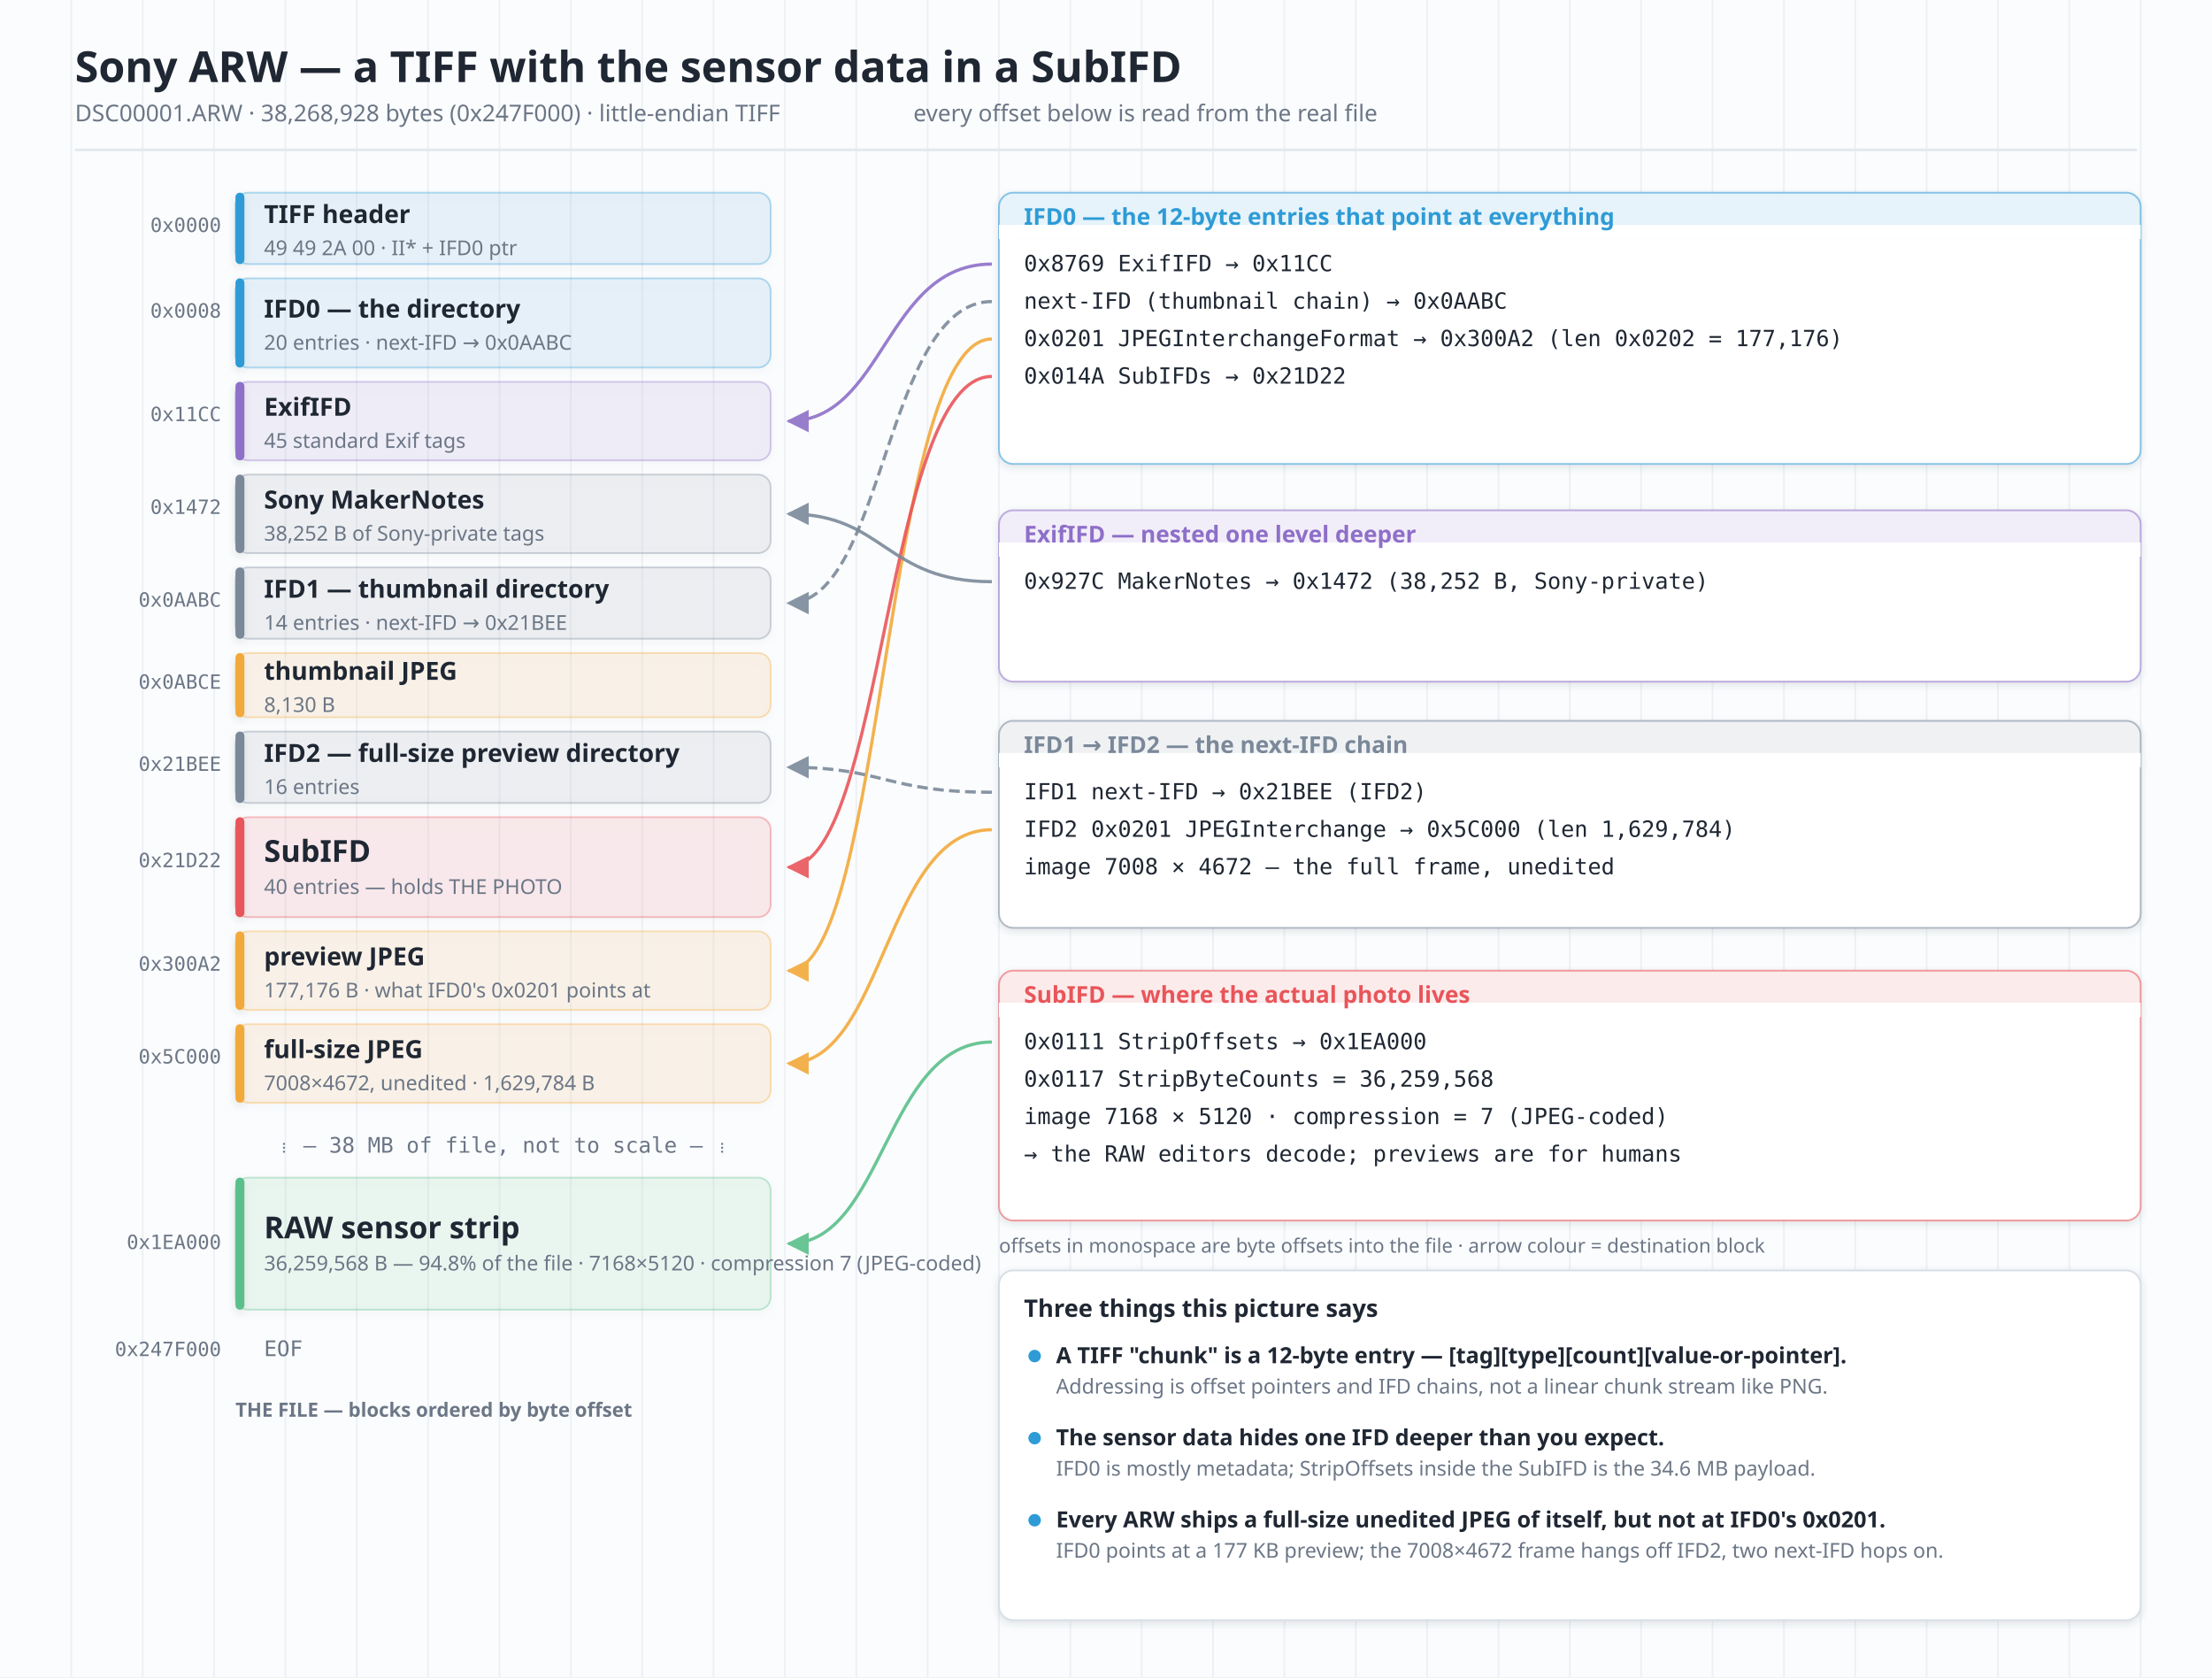
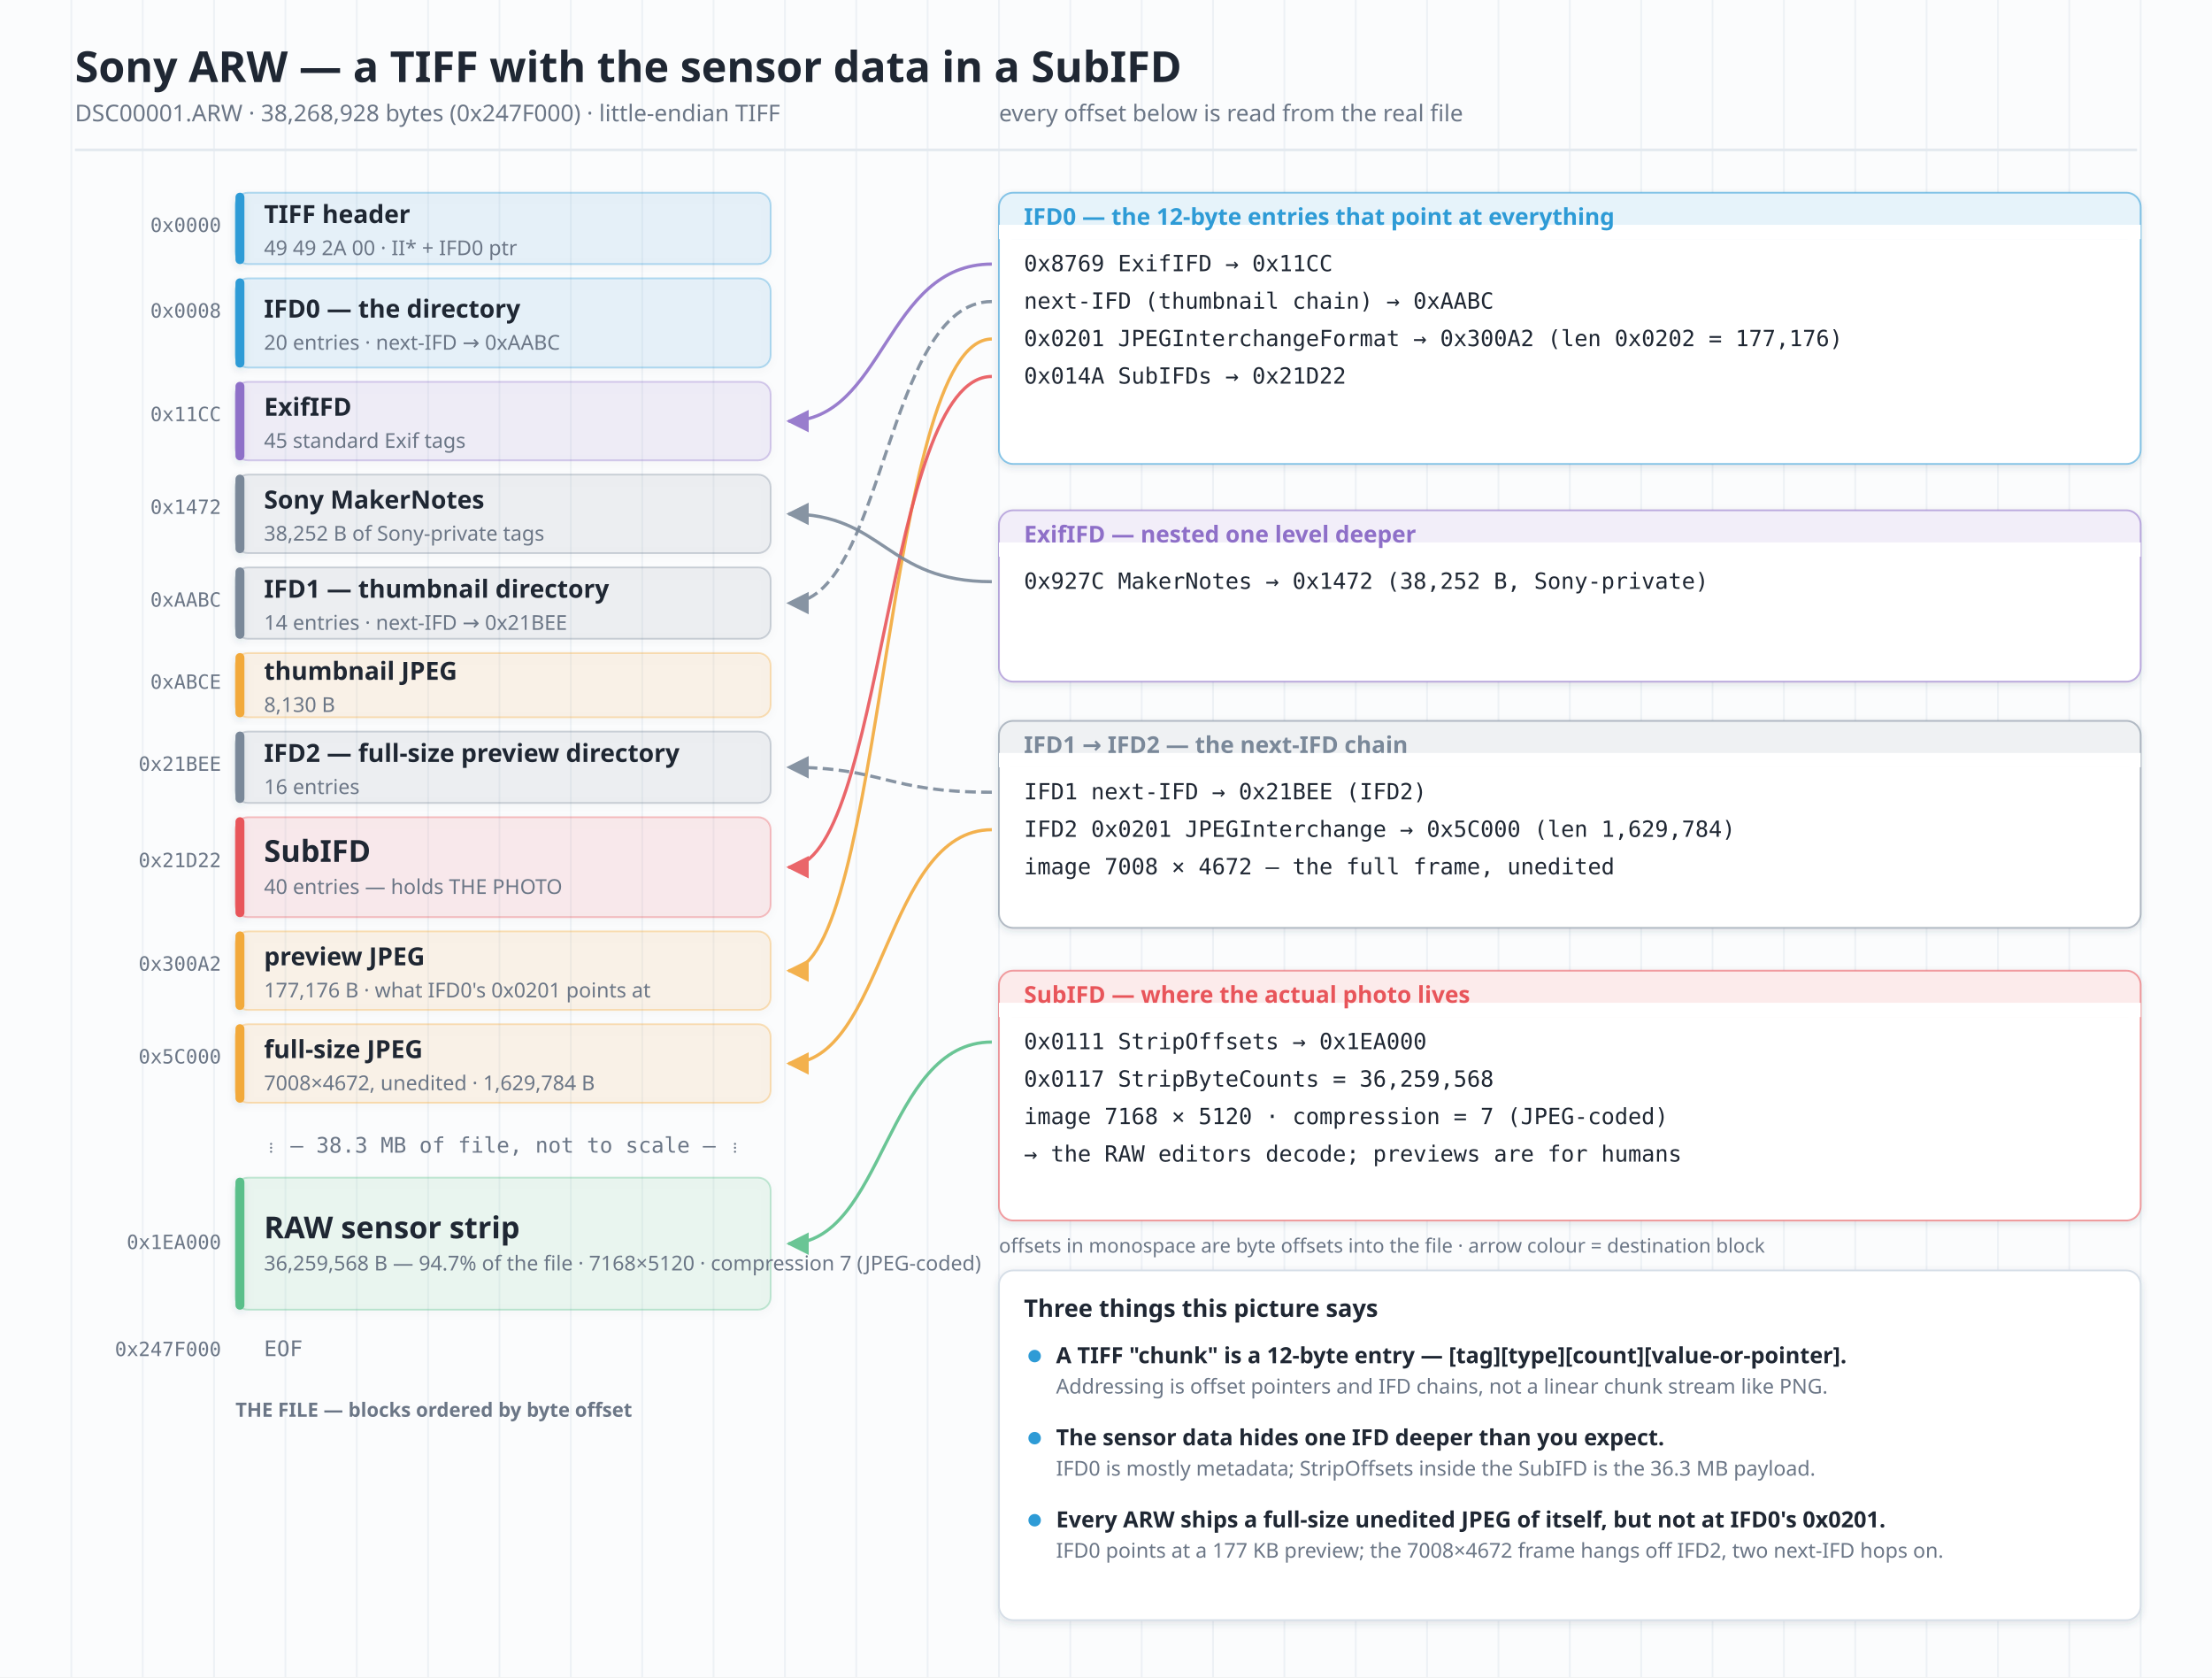
<svg xmlns="http://www.w3.org/2000/svg" width="1240" height="940" viewBox="0 0 1240 940" font-family="'Segoe UI', 'PingFang TC', 'Microsoft JhengHei', sans-serif">
  <defs>
    <marker id="arr-ifd0" viewBox="0 0 10 10" refX="9" refY="5" markerWidth="7" markerHeight="7" orient="auto-start-reverse">
      <path d="M0,0 L10,5 L0,10 z" fill="#2E9BD6" />
    </marker>
    <marker id="arr-exif" viewBox="0 0 10 10" refX="9" refY="5" markerWidth="7" markerHeight="7" orient="auto-start-reverse">
      <path d="M0,0 L10,5 L0,10 z" fill="#8E6FC8" />
    </marker>
    <marker id="arr-maker" viewBox="0 0 10 10" refX="9" refY="5" markerWidth="7" markerHeight="7" orient="auto-start-reverse">
      <path d="M0,0 L10,5 L0,10 z" fill="#7A8899" />
    </marker>
    <marker id="arr-ifd1" viewBox="0 0 10 10" refX="9" refY="5" markerWidth="7" markerHeight="7" orient="auto-start-reverse">
      <path d="M0,0 L10,5 L0,10 z" fill="#7A8899" />
    </marker>
    <marker id="arr-sub" viewBox="0 0 10 10" refX="9" refY="5" markerWidth="7" markerHeight="7" orient="auto-start-reverse">
      <path d="M0,0 L10,5 L0,10 z" fill="#E8555A" />
    </marker>
    <marker id="arr-jpeg" viewBox="0 0 10 10" refX="9" refY="5" markerWidth="7" markerHeight="7" orient="auto-start-reverse">
      <path d="M0,0 L10,5 L0,10 z" fill="#F2A93B" />
    </marker>
    <marker id="arr-strip" viewBox="0 0 10 10" refX="9" refY="5" markerWidth="7" markerHeight="7" orient="auto-start-reverse">
      <path d="M0,0 L10,5 L0,10 z" fill="#5ABF8A" />
    </marker>
    <filter id="sh" x="-8%" y="-8%" width="116%" height="120%">
      <feDropShadow dx="0" dy="1.5" stdDeviation="2" flood-color="#243B53" flood-opacity="0.14" />
    </filter>
  </defs>
  <rect width="1240" height="940" fill="#FBFCFD" />
  <line x1="40" y1="0" x2="40" y2="940" stroke="#EDF1F5" stroke-width="1" />
  <line x1="80" y1="0" x2="80" y2="940" stroke="#EDF1F5" stroke-width="1" />
  <line x1="120" y1="0" x2="120" y2="940" stroke="#EDF1F5" stroke-width="1" />
  <line x1="160" y1="0" x2="160" y2="940" stroke="#EDF1F5" stroke-width="1" />
  <line x1="200" y1="0" x2="200" y2="940" stroke="#EDF1F5" stroke-width="1" />
  <line x1="240" y1="0" x2="240" y2="940" stroke="#EDF1F5" stroke-width="1" />
  <line x1="280" y1="0" x2="280" y2="940" stroke="#EDF1F5" stroke-width="1" />
  <line x1="320" y1="0" x2="320" y2="940" stroke="#EDF1F5" stroke-width="1" />
  <line x1="360" y1="0" x2="360" y2="940" stroke="#EDF1F5" stroke-width="1" />
  <line x1="400" y1="0" x2="400" y2="940" stroke="#EDF1F5" stroke-width="1" />
  <line x1="440" y1="0" x2="440" y2="940" stroke="#EDF1F5" stroke-width="1" />
  <line x1="480" y1="0" x2="480" y2="940" stroke="#EDF1F5" stroke-width="1" />
  <line x1="520" y1="0" x2="520" y2="940" stroke="#EDF1F5" stroke-width="1" />
  <line x1="560" y1="0" x2="560" y2="940" stroke="#EDF1F5" stroke-width="1" />
  <line x1="600" y1="0" x2="600" y2="940" stroke="#EDF1F5" stroke-width="1" />
  <line x1="640" y1="0" x2="640" y2="940" stroke="#EDF1F5" stroke-width="1" />
  <line x1="680" y1="0" x2="680" y2="940" stroke="#EDF1F5" stroke-width="1" />
  <line x1="720" y1="0" x2="720" y2="940" stroke="#EDF1F5" stroke-width="1" />
  <line x1="760" y1="0" x2="760" y2="940" stroke="#EDF1F5" stroke-width="1" />
  <line x1="800" y1="0" x2="800" y2="940" stroke="#EDF1F5" stroke-width="1" />
  <line x1="840" y1="0" x2="840" y2="940" stroke="#EDF1F5" stroke-width="1" />
  <line x1="880" y1="0" x2="880" y2="940" stroke="#EDF1F5" stroke-width="1" />
  <line x1="920" y1="0" x2="920" y2="940" stroke="#EDF1F5" stroke-width="1" />
  <line x1="960" y1="0" x2="960" y2="940" stroke="#EDF1F5" stroke-width="1" />
  <line x1="1000" y1="0" x2="1000" y2="940" stroke="#EDF1F5" stroke-width="1" />
  <line x1="1040" y1="0" x2="1040" y2="940" stroke="#EDF1F5" stroke-width="1" />
  <line x1="1080" y1="0" x2="1080" y2="940" stroke="#EDF1F5" stroke-width="1" />
  <line x1="1120" y1="0" x2="1120" y2="940" stroke="#EDF1F5" stroke-width="1" />
  <line x1="1160" y1="0" x2="1160" y2="940" stroke="#EDF1F5" stroke-width="1" />
  <line x1="1200" y1="0" x2="1200" y2="940" stroke="#EDF1F5" stroke-width="1" />
  <text x="42" y="46" font-size="24" font-weight="700" fill="#1F2733">Sony ARW — a TIFF with the sensor data in a SubIFD</text>
  <text x="42" y="68" font-size="13" fill="#6B7686">DSC00001.ARW · 38,268,928 bytes (0x247F000) · little-endian TIFF</text>
-   <text x="512" y="68" font-size="13" fill="#6B7686">every offset below is read from the real file</text>
+   <text x="560" y="68" font-size="13" fill="#6B7686">every offset below is read from the real file</text>
  <line x1="42" y1="84" x2="1198" y2="84" stroke="#E3E9EF" stroke-width="1.5" />
  <text x="124" y="130" font-size="11" font-family="Consolas, 'Cascadia Mono', Menlo, monospace" fill="#6B7686" text-anchor="end">0x0000</text>
  <g filter="url(#sh)">
    <rect x="132" y="108" width="300" height="40" rx="7" fill="#2E9BD6" fill-opacity="0.10" stroke="#2E9BD6" stroke-opacity="0.35" />
    <rect x="132" y="108" width="5" height="40" rx="2.5" fill="#2E9BD6" />
  </g>
  <text x="148" y="125" font-size="14" font-weight="600" fill="#1F2733">TIFF header</text>
  <text x="148" y="143" font-size="11.5" fill="#6B7686">49 49 2A 00 · II* + IFD0 ptr</text>
  <text x="124" y="178" font-size="11" font-family="Consolas, 'Cascadia Mono', Menlo, monospace" fill="#6B7686" text-anchor="end">0x0008</text>
  <g filter="url(#sh)">
    <rect x="132" y="156" width="300" height="50" rx="7" fill="#2E9BD6" fill-opacity="0.10" stroke="#2E9BD6" stroke-opacity="0.35" />
    <rect x="132" y="156" width="5" height="50" rx="2.5" fill="#2E9BD6" />
  </g>
  <text x="148" y="178" font-size="14" font-weight="600" fill="#1F2733">IFD0 — the directory</text>
-   <text x="148" y="196" font-size="11.5" fill="#6B7686">20 entries · next-IFD → 0x0AABC</text>
+   <text x="148" y="196" font-size="11.5" fill="#6B7686">20 entries · next-IFD → 0xAABC</text>
  <text x="124" y="236" font-size="11" font-family="Consolas, 'Cascadia Mono', Menlo, monospace" fill="#6B7686" text-anchor="end">0x11CC</text>
  <g filter="url(#sh)">
    <rect x="132" y="214" width="300" height="44" rx="7" fill="#8E6FC8" fill-opacity="0.10" stroke="#8E6FC8" stroke-opacity="0.35" />
    <rect x="132" y="214" width="5" height="44" rx="2.5" fill="#8E6FC8" />
  </g>
  <text x="148" y="233" font-size="14" font-weight="600" fill="#1F2733">ExifIFD</text>
  <text x="148" y="251" font-size="11.5" fill="#6B7686">45 standard Exif tags</text>
  <text x="124" y="288" font-size="11" font-family="Consolas, 'Cascadia Mono', Menlo, monospace" fill="#6B7686" text-anchor="end">0x1472</text>
  <g filter="url(#sh)">
    <rect x="132" y="266" width="300" height="44" rx="7" fill="#7A8899" fill-opacity="0.10" stroke="#7A8899" stroke-opacity="0.35" />
    <rect x="132" y="266" width="5" height="44" rx="2.5" fill="#7A8899" />
  </g>
  <text x="148" y="285" font-size="14" font-weight="600" fill="#1F2733">Sony MakerNotes</text>
  <text x="148" y="303" font-size="11.5" fill="#6B7686">38,252 B of Sony-private tags</text>
-   <text x="124" y="340" font-size="11" font-family="Consolas, 'Cascadia Mono', Menlo, monospace" fill="#6B7686" text-anchor="end">0x0AABC</text>
+   <text x="124" y="340" font-size="11" font-family="Consolas, 'Cascadia Mono', Menlo, monospace" fill="#6B7686" text-anchor="end">0xAABC</text>
  <g filter="url(#sh)">
    <rect x="132" y="318" width="300" height="40" rx="7" fill="#7A8899" fill-opacity="0.10" stroke="#7A8899" stroke-opacity="0.35" />
    <rect x="132" y="318" width="5" height="40" rx="2.5" fill="#7A8899" />
  </g>
  <text x="148" y="335" font-size="14" font-weight="600" fill="#1F2733">IFD1 — thumbnail directory</text>
  <text x="148" y="353" font-size="11.5" fill="#6B7686">14 entries · next-IFD → 0x21BEE</text>
-   <text x="124" y="386" font-size="11" font-family="Consolas, 'Cascadia Mono', Menlo, monospace" fill="#6B7686" text-anchor="end">0x0ABCE</text>
+   <text x="124" y="386" font-size="11" font-family="Consolas, 'Cascadia Mono', Menlo, monospace" fill="#6B7686" text-anchor="end">0xABCE</text>
  <g filter="url(#sh)">
    <rect x="132" y="366" width="300" height="36" rx="7" fill="#F2A93B" fill-opacity="0.10" stroke="#F2A93B" stroke-opacity="0.35" />
    <rect x="132" y="366" width="5" height="36" rx="2.5" fill="#F2A93B" />
  </g>
  <text x="148" y="381" font-size="14" font-weight="600" fill="#1F2733">thumbnail JPEG</text>
  <text x="148" y="399" font-size="11.5" fill="#6B7686">8,130 B</text>
  <text x="124" y="432" font-size="11" font-family="Consolas, 'Cascadia Mono', Menlo, monospace" fill="#6B7686" text-anchor="end">0x21BEE</text>
  <g filter="url(#sh)">
    <rect x="132" y="410" width="300" height="40" rx="7" fill="#7A8899" fill-opacity="0.10" stroke="#7A8899" stroke-opacity="0.35" />
    <rect x="132" y="410" width="5" height="40" rx="2.5" fill="#7A8899" />
  </g>
  <text x="148" y="427" font-size="14" font-weight="600" fill="#1F2733">IFD2 — full-size preview directory</text>
  <text x="148" y="445" font-size="11.5" fill="#6B7686">16 entries</text>
  <text x="124" y="486" font-size="11" font-family="Consolas, 'Cascadia Mono', Menlo, monospace" fill="#6B7686" text-anchor="end">0x21D22</text>
  <g filter="url(#sh)">
    <rect x="132" y="458" width="300" height="56" rx="7" fill="#E8555A" fill-opacity="0.10" stroke="#E8555A" stroke-opacity="0.35" />
    <rect x="132" y="458" width="5" height="56" rx="2.5" fill="#E8555A" />
  </g>
  <text x="148" y="483" font-size="17" font-weight="700" fill="#1F2733">SubIFD</text>
  <text x="148" y="501" font-size="11.5" fill="#6B7686">40 entries — holds THE PHOTO</text>
  <text x="124" y="544" font-size="11" font-family="Consolas, 'Cascadia Mono', Menlo, monospace" fill="#6B7686" text-anchor="end">0x300A2</text>
  <g filter="url(#sh)">
    <rect x="132" y="522" width="300" height="44" rx="7" fill="#F2A93B" fill-opacity="0.10" stroke="#F2A93B" stroke-opacity="0.35" />
    <rect x="132" y="522" width="5" height="44" rx="2.5" fill="#F2A93B" />
  </g>
  <text x="148" y="541" font-size="14" font-weight="600" fill="#1F2733">preview JPEG</text>
  <text x="148" y="559" font-size="11.5" fill="#6B7686">177,176 B · what IFD0's 0x0201 points at</text>
  <text x="124" y="596" font-size="11" font-family="Consolas, 'Cascadia Mono', Menlo, monospace" fill="#6B7686" text-anchor="end">0x5C000</text>
  <g filter="url(#sh)">
    <rect x="132" y="574" width="300" height="44" rx="7" fill="#F2A93B" fill-opacity="0.10" stroke="#F2A93B" stroke-opacity="0.35" />
    <rect x="132" y="574" width="5" height="44" rx="2.5" fill="#F2A93B" />
  </g>
  <text x="148" y="593" font-size="14" font-weight="600" fill="#1F2733">full-size JPEG</text>
  <text x="148" y="611" font-size="11.5" fill="#6B7686">7008×4672, unedited · 1,629,784 B</text>
-   <text x="282" y="646" font-size="12" fill="#6B7686" text-anchor="middle" font-family="Consolas, 'Cascadia Mono', Menlo, monospace">⋮  — 38 MB of file, not to scale —  ⋮</text>
+   <text x="282" y="646" font-size="12" fill="#6B7686" text-anchor="middle" font-family="Consolas, 'Cascadia Mono', Menlo, monospace">⋮  — 38.3 MB of file, not to scale —  ⋮</text>
  <text x="124" y="700" font-size="11" font-family="Consolas, 'Cascadia Mono', Menlo, monospace" fill="#6B7686" text-anchor="end">0x1EA000</text>
  <g filter="url(#sh)">
    <rect x="132" y="660" width="300" height="74" rx="7" fill="#5ABF8A" fill-opacity="0.10" stroke="#5ABF8A" stroke-opacity="0.35" />
    <rect x="132" y="660" width="5" height="74" rx="2.5" fill="#5ABF8A" />
  </g>
  <text x="148" y="694" font-size="17" font-weight="700" fill="#1F2733">RAW sensor strip</text>
-   <text x="148" y="712" font-size="11.5" fill="#6B7686">36,259,568 B — 94.8% of the file · 7168×5120 · compression 7 (JPEG-coded)</text>
+   <text x="148" y="712" font-size="11.5" fill="#6B7686">36,259,568 B — 94.7% of the file · 7168×5120 · compression 7 (JPEG-coded)</text>
  <text x="124" y="760" font-size="11" font-family="Consolas, 'Cascadia Mono', Menlo, monospace" fill="#6B7686" text-anchor="end">0x247F000</text>
  <text x="148" y="760" font-size="12" fill="#6B7686" font-family="Consolas, 'Cascadia Mono', Menlo, monospace">EOF</text>
  <text x="132" y="794" font-size="11" fill="#6B7686" font-weight="600">THE FILE — blocks ordered by byte offset</text>
  <g filter="url(#sh)">
    <rect x="560" y="108" width="640" height="152" rx="8" fill="white" stroke="#2E9BD6" stroke-opacity="0.55" />
    <rect x="560" y="108" width="640" height="26" rx="8" fill="#2E9BD6" fill-opacity="0.12" />
    <rect x="560" y="126" width="640" height="8" fill="white" />
  </g>
  <text x="574" y="126" font-size="13" font-weight="700" fill="#2E9BD6">IFD0 — the 12-byte entries that point at everything</text>
  <text x="574" y="152" font-size="12.5" fill="#1F2733" font-family="Consolas, 'Cascadia Mono', Menlo, monospace">0x8769  ExifIFD                → 0x11CC</text>
-   <text x="574" y="173" font-size="12.5" fill="#1F2733" font-family="Consolas, 'Cascadia Mono', Menlo, monospace">next-IFD  (thumbnail chain)    → 0x0AABC</text>
+   <text x="574" y="173" font-size="12.5" fill="#1F2733" font-family="Consolas, 'Cascadia Mono', Menlo, monospace">next-IFD  (thumbnail chain)    → 0xAABC</text>
  <text x="574" y="194" font-size="12.5" fill="#1F2733" font-family="Consolas, 'Cascadia Mono', Menlo, monospace">0x0201  JPEGInterchangeFormat  → 0x300A2   (len 0x0202 = 177,176)</text>
  <text x="574" y="215" font-size="12.5" fill="#1F2733" font-family="Consolas, 'Cascadia Mono', Menlo, monospace">0x014A  SubIFDs                → 0x21D22</text>
  <g filter="url(#sh)">
    <rect x="560" y="286" width="640" height="96" rx="8" fill="white" stroke="#8E6FC8" stroke-opacity="0.55" />
    <rect x="560" y="286" width="640" height="26" rx="8" fill="#8E6FC8" fill-opacity="0.12" />
    <rect x="560" y="304" width="640" height="8" fill="white" />
  </g>
  <text x="574" y="304" font-size="13" font-weight="700" fill="#8E6FC8">ExifIFD — nested one level deeper</text>
  <text x="574" y="330" font-size="12.5" fill="#1F2733" font-family="Consolas, 'Cascadia Mono', Menlo, monospace">0x927C  MakerNotes  → 0x1472   (38,252 B, Sony-private)</text>
  <g filter="url(#sh)">
    <rect x="560" y="404" width="640" height="116" rx="8" fill="white" stroke="#7A8899" stroke-opacity="0.55" />
    <rect x="560" y="404" width="640" height="26" rx="8" fill="#7A8899" fill-opacity="0.12" />
    <rect x="560" y="422" width="640" height="8" fill="white" />
  </g>
  <text x="574" y="422" font-size="13" font-weight="700" fill="#7A8899">IFD1 → IFD2 — the next-IFD chain</text>
  <text x="574" y="448" font-size="12.5" fill="#1F2733" font-family="Consolas, 'Cascadia Mono', Menlo, monospace">IFD1  next-IFD                 → 0x21BEE  (IFD2)</text>
  <text x="574" y="469" font-size="12.5" fill="#1F2733" font-family="Consolas, 'Cascadia Mono', Menlo, monospace">IFD2  0x0201  JPEGInterchange  → 0x5C000  (len 1,629,784)</text>
  <text x="574" y="490" font-size="12.5" fill="#1F2733" font-family="Consolas, 'Cascadia Mono', Menlo, monospace">image 7008 × 4672 — the full frame, unedited</text>
  <g filter="url(#sh)">
    <rect x="560" y="544" width="640" height="140" rx="8" fill="white" stroke="#E8555A" stroke-opacity="0.55" />
    <rect x="560" y="544" width="640" height="26" rx="8" fill="#E8555A" fill-opacity="0.12" />
    <rect x="560" y="562" width="640" height="8" fill="white" />
  </g>
  <text x="574" y="562" font-size="13" font-weight="700" fill="#E8555A">SubIFD — where the actual photo lives</text>
  <text x="574" y="588" font-size="12.5" fill="#1F2733" font-family="Consolas, 'Cascadia Mono', Menlo, monospace">0x0111  StripOffsets          → 0x1EA000</text>
  <text x="574" y="609" font-size="12.5" fill="#1F2733" font-family="Consolas, 'Cascadia Mono', Menlo, monospace">0x0117  StripByteCounts       = 36,259,568</text>
  <text x="574" y="630" font-size="12.5" fill="#1F2733" font-family="Consolas, 'Cascadia Mono', Menlo, monospace">image 7168 × 5120 · compression = 7 (JPEG-coded)</text>
  <text x="574" y="651" font-size="12.5" fill="#1F2733" font-family="Consolas, 'Cascadia Mono', Menlo, monospace">→ the RAW editors decode; previews are for humans</text>
  <g filter="url(#sh)">
    <rect x="560" y="712" width="640" height="196" rx="8" fill="white" stroke="#D6DEE7" />
  </g>
  <text x="574" y="738" font-size="13.5" font-weight="700" fill="#1F2733">Three things this picture says</text>
  <circle cx="580" cy="760" r="3.5" fill="#2E9BD6" />
  <text x="592" y="764" font-size="12.5" font-weight="600" fill="#1F2733">A TIFF "chunk" is a 12-byte entry — [tag][type][count][value-or-pointer].</text>
  <text x="592" y="781" font-size="11.5" fill="#6B7686">Addressing is offset pointers and IFD chains, not a linear chunk stream like PNG.</text>
  <circle cx="580" cy="806" r="3.5" fill="#2E9BD6" />
  <text x="592" y="810" font-size="12.5" font-weight="600" fill="#1F2733">The sensor data hides one IFD deeper than you expect.</text>
-   <text x="592" y="827" font-size="11.5" fill="#6B7686">IFD0 is mostly metadata; StripOffsets inside the SubIFD is the 34.6 MB payload.</text>
+   <text x="592" y="827" font-size="11.5" fill="#6B7686">IFD0 is mostly metadata; StripOffsets inside the SubIFD is the 36.3 MB payload.</text>
  <circle cx="580" cy="852" r="3.5" fill="#2E9BD6" />
  <text x="592" y="856" font-size="12.5" font-weight="600" fill="#1F2733">Every ARW ships a full-size unedited JPEG of itself, but not at IFD0's 0x0201.</text>
  <text x="592" y="873" font-size="11.5" fill="#6B7686">IFD0 points at a 177 KB preview; the 7008×4672 frame hangs off IFD2, two next-IFD hops on.</text>
  <path d="M 556 148 C 496.0 148, 496.0 236, 442 236" fill="none" stroke="#8E6FC8" stroke-width="1.8" stroke-dasharray="" marker-end="url(#arr-exif)" opacity="0.9" />
  <path d="M 556 169 C 496.0 169, 496.0 338, 442 338" fill="none" stroke="#7A8899" stroke-width="1.8" stroke-dasharray="6 3" marker-end="url(#arr-ifd1)" opacity="0.9" />
  <path d="M 556 190 C 496.0 190, 496.0 544, 442 544" fill="none" stroke="#F2A93B" stroke-width="1.8" stroke-dasharray="" marker-end="url(#arr-jpeg)" opacity="0.9" />
  <path d="M 556 211 C 496.0 211, 496.0 486, 442 486" fill="none" stroke="#E8555A" stroke-width="1.8" stroke-dasharray="" marker-end="url(#arr-sub)" opacity="0.9" />
  <path d="M 556 326 C 496.0 326, 496.0 288, 442 288" fill="none" stroke="#7A8899" stroke-width="1.8" stroke-dasharray="" marker-end="url(#arr-maker)" opacity="0.9" />
  <path d="M 556 444 C 496.0 444, 496.0 430, 442 430" fill="none" stroke="#7A8899" stroke-width="1.8" stroke-dasharray="6 3" marker-end="url(#arr-ifd1)" opacity="0.9" />
  <path d="M 556 465 C 496.0 465, 496.0 596, 442 596" fill="none" stroke="#F2A93B" stroke-width="1.8" stroke-dasharray="" marker-end="url(#arr-jpeg)" opacity="0.9" />
  <path d="M 556 584 C 496.0 584, 496.0 697, 442 697" fill="none" stroke="#5ABF8A" stroke-width="1.8" stroke-dasharray="" marker-end="url(#arr-strip)" opacity="0.9" />
  <text x="560" y="702" font-size="11" fill="#6B7686">offsets in monospace are byte offsets into the file · arrow colour = destination block</text>
</svg>
